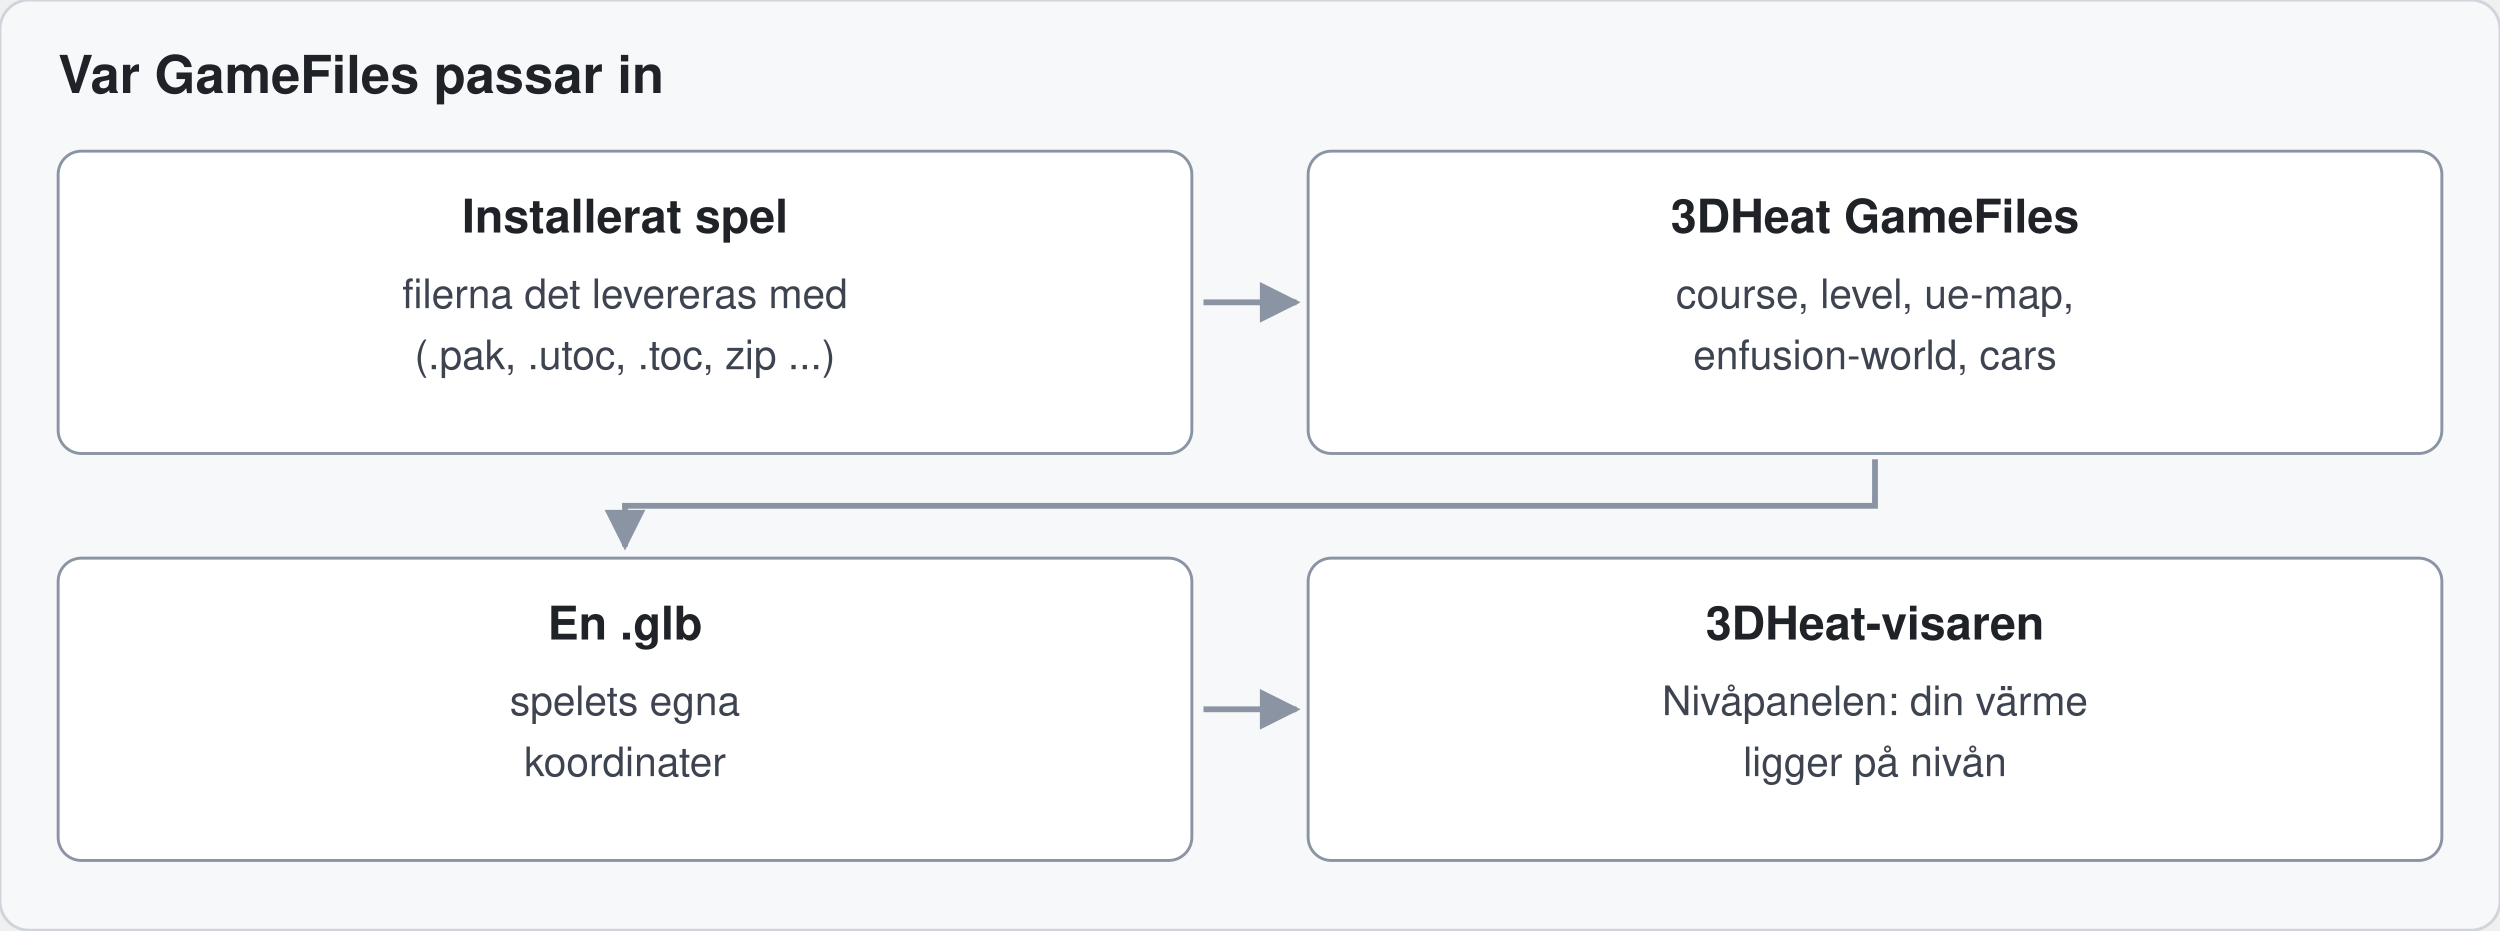
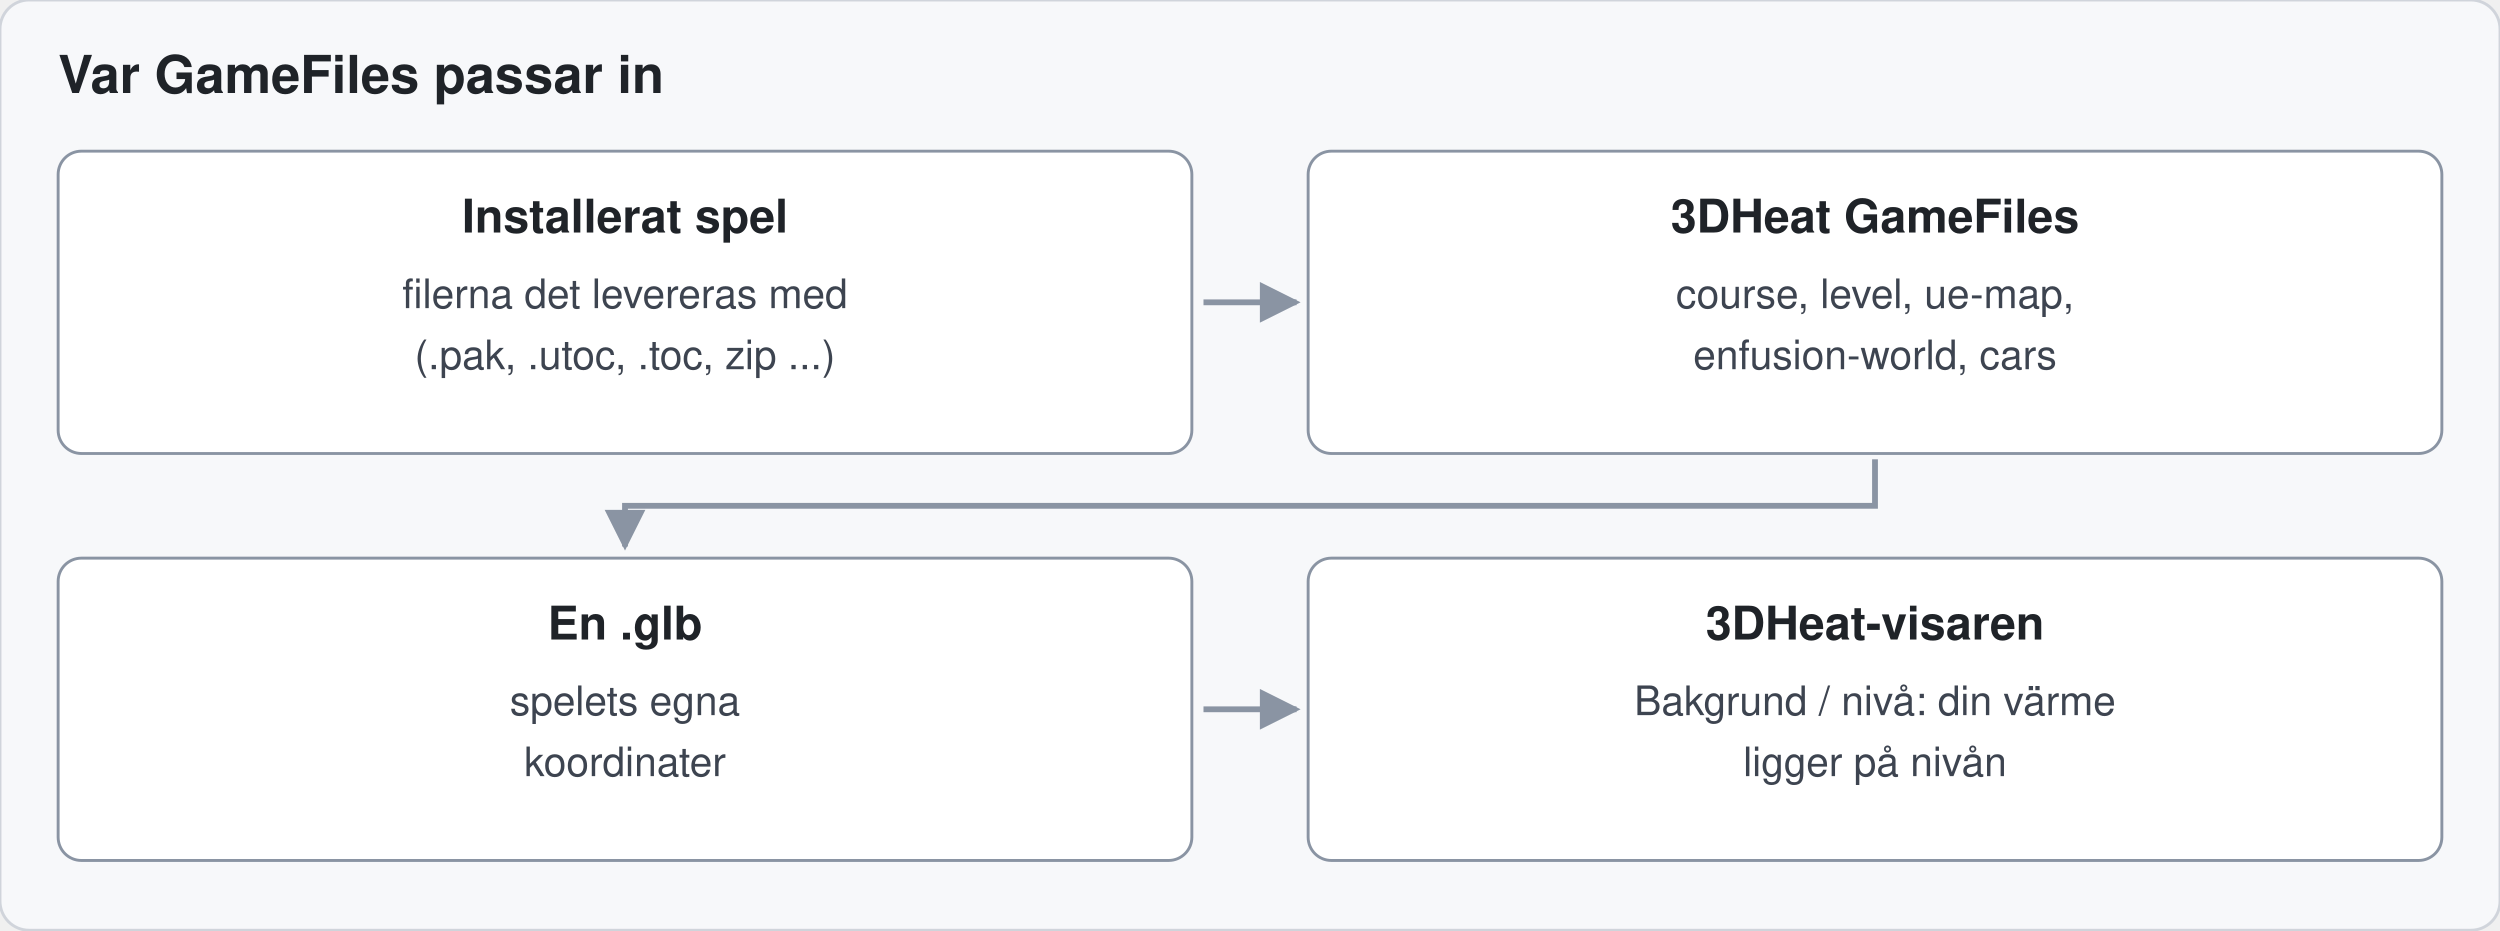
<svg xmlns="http://www.w3.org/2000/svg" width="860" height="320" viewBox="0 0 860 320" role="img" aria-label="Where GameFiles fits">
  <rect width="860" height="320" rx="10" fill="#f7f8fa" stroke="#d0d4db" />
  <defs>
    <marker id="a" viewBox="0 0 10 10" refX="9" refY="5" markerWidth="7" markerHeight="7" orient="auto-start-reverse">
      <path d="M0,0 L10,5 L0,10 z" fill="#8a94a3" />
    </marker>
  </defs>
  <text x="20" y="32" font-family="Segoe UI,Helvetica,Arial,sans-serif" font-size="18" font-weight="600" fill="#1f2328" text-anchor="start">Var GameFiles passar in</text>
  <rect x="20" y="52" width="390" height="104" rx="8" fill="#ffffff" stroke="#8a94a3" />
  <text x="215" y="80" font-family="Segoe UI,Helvetica,Arial,sans-serif" font-size="16" font-weight="600" fill="#1f2328" text-anchor="middle">Installerat spel</text>
  <text x="215" y="106" font-family="Segoe UI,Helvetica,Arial,sans-serif" font-size="14" font-weight="400" fill="#3d4450" text-anchor="middle">filerna det levereras med</text>
  <text x="215" y="127" font-family="Segoe UI,Helvetica,Arial,sans-serif" font-size="14" font-weight="400" fill="#3d4450" text-anchor="middle">(.pak, .utoc, .toc, zip ...)</text>
  <rect x="450" y="52" width="390" height="104" rx="8" fill="#ffffff" stroke="#8a94a3" />
  <text x="645" y="80" font-family="Segoe UI,Helvetica,Arial,sans-serif" font-size="16" font-weight="600" fill="#1f2328" text-anchor="middle">3DHeat GameFiles</text>
  <text x="645" y="106" font-family="Segoe UI,Helvetica,Arial,sans-serif" font-size="14" font-weight="400" fill="#3d4450" text-anchor="middle">course, level, ue-map,</text>
  <text x="645" y="127" font-family="Segoe UI,Helvetica,Arial,sans-serif" font-size="14" font-weight="400" fill="#3d4450" text-anchor="middle">enfusion-world, cars</text>
  <rect x="20" y="192" width="390" height="104" rx="8" fill="#ffffff" stroke="#8a94a3" />
  <text x="215" y="220" font-family="Segoe UI,Helvetica,Arial,sans-serif" font-size="16" font-weight="600" fill="#1f2328" text-anchor="middle">En .glb</text>
  <text x="215" y="246" font-family="Segoe UI,Helvetica,Arial,sans-serif" font-size="14" font-weight="400" fill="#3d4450" text-anchor="middle">spelets egna</text>
  <text x="215" y="267" font-family="Segoe UI,Helvetica,Arial,sans-serif" font-size="14" font-weight="400" fill="#3d4450" text-anchor="middle">koordinater</text>
  <rect x="450" y="192" width="390" height="104" rx="8" fill="#ffffff" stroke="#8a94a3" />
  <text x="645" y="220" font-family="Segoe UI,Helvetica,Arial,sans-serif" font-size="16" font-weight="600" fill="#1f2328" text-anchor="middle">3DHeat-visaren</text>
-   <text x="645" y="246" font-family="Segoe UI,Helvetica,Arial,sans-serif" font-size="14" font-weight="400" fill="#3d4450" text-anchor="middle">Nivåpanelen: din värme</text>
+   <text x="645" y="246" font-family="Segoe UI,Helvetica,Arial,sans-serif" font-size="14" font-weight="400" fill="#3d4450" text-anchor="middle">Bakgrund / nivå: din värme</text>
  <text x="645" y="267" font-family="Segoe UI,Helvetica,Arial,sans-serif" font-size="14" font-weight="400" fill="#3d4450" text-anchor="middle">ligger på nivån</text>
  <line x1="414" y1="104.0" x2="446" y2="104.0" stroke="#8a94a3" stroke-width="2" marker-end="url(#a)" />
  <path d="M645,158 V174 H215 V188" fill="none" stroke="#8a94a3" stroke-width="2" marker-end="url(#a)" />
  <line x1="414" y1="244.0" x2="446" y2="244.0" stroke="#8a94a3" stroke-width="2" marker-end="url(#a)" />
</svg>
